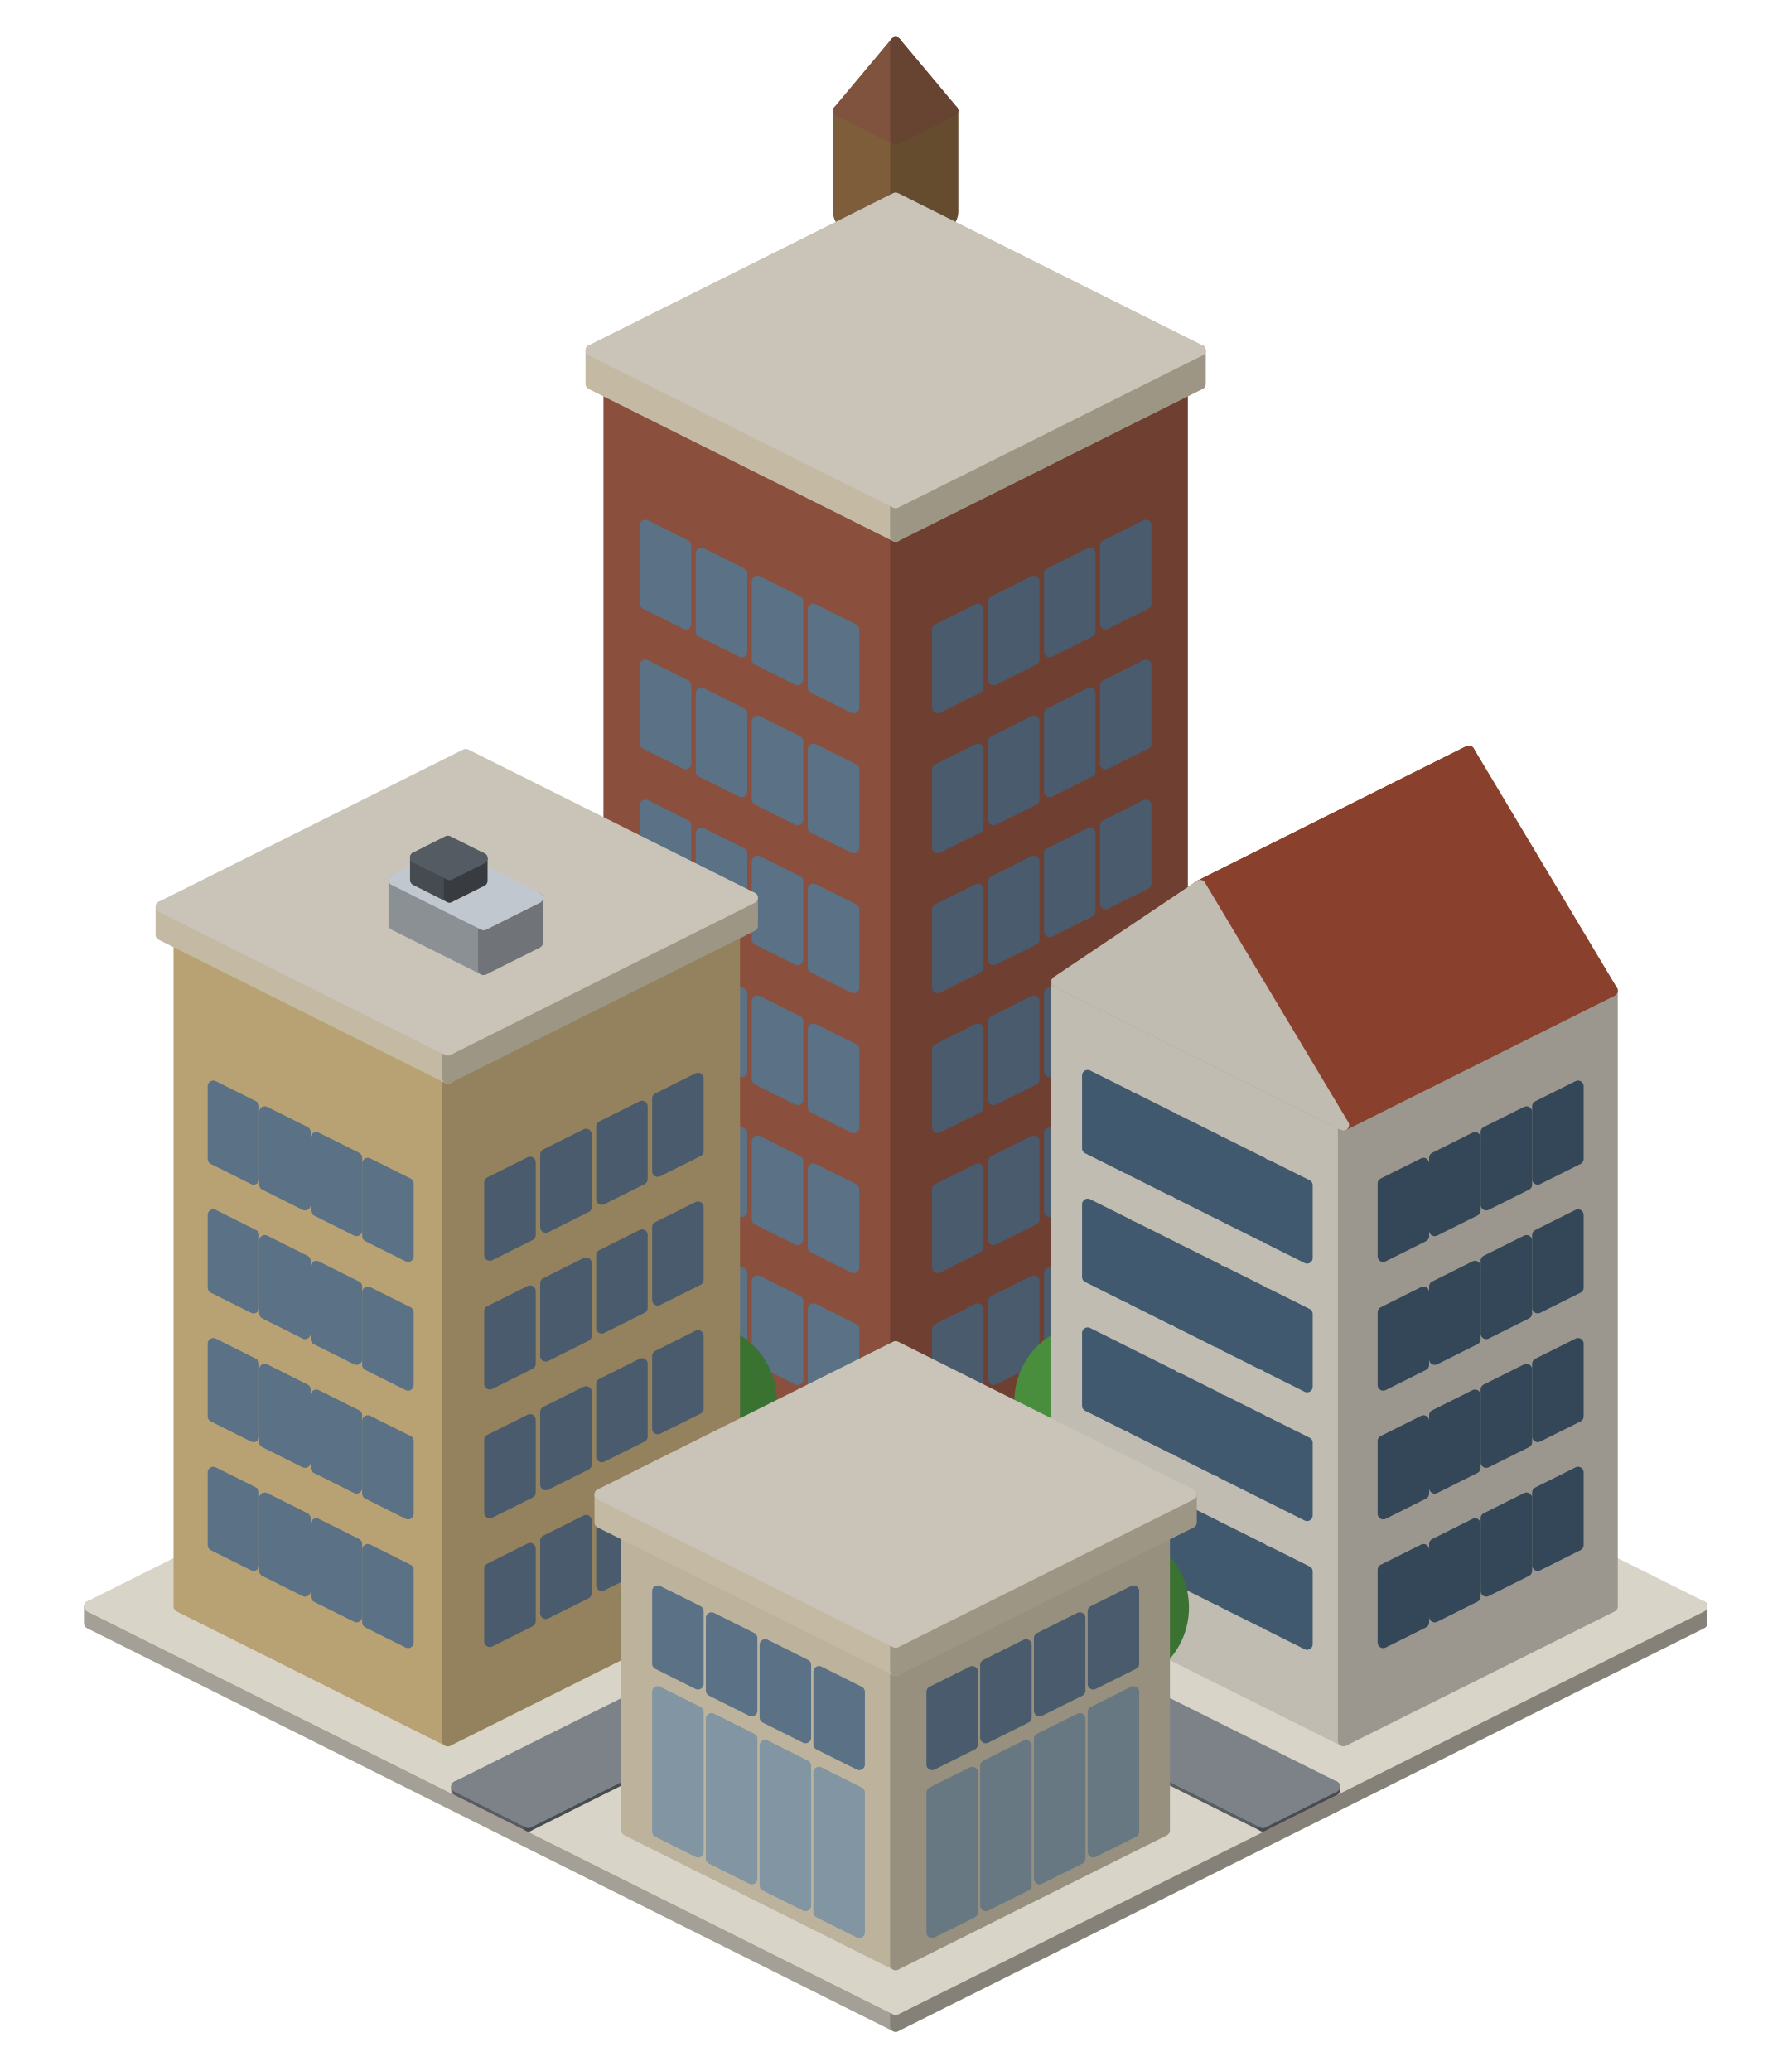
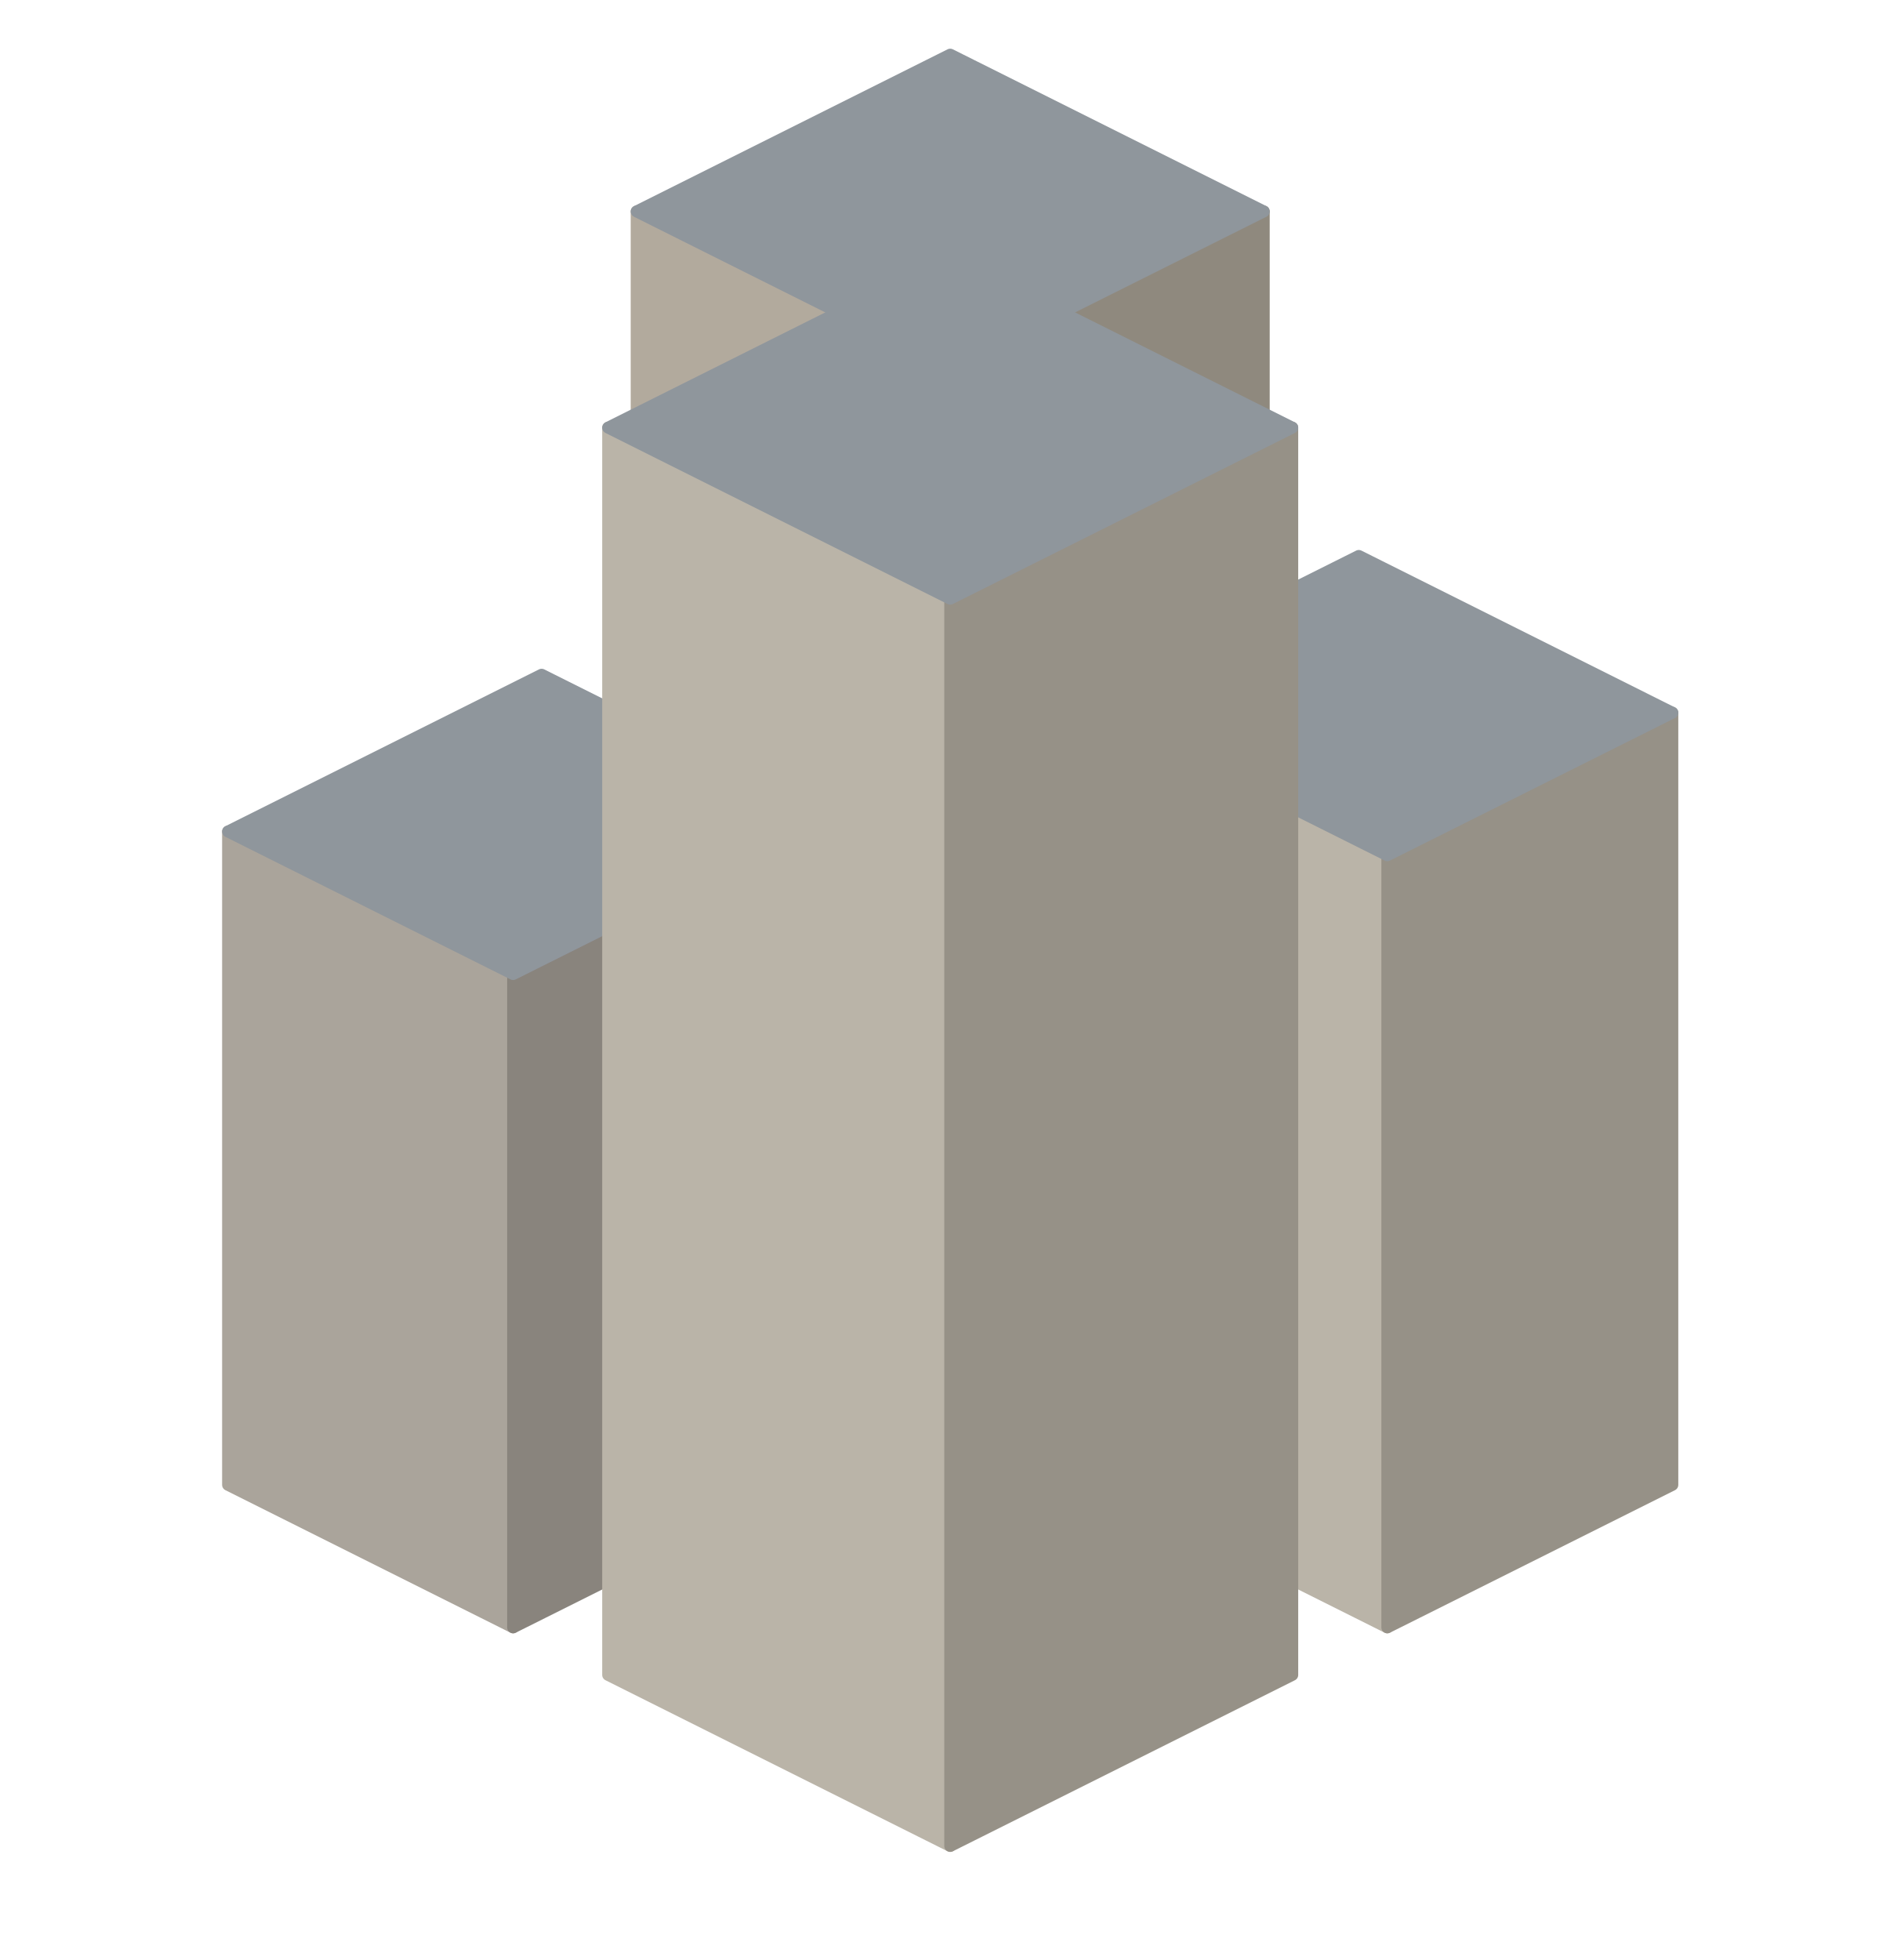
- <svg xmlns="http://www.w3.org/2000/svg" width="64" height="74" viewBox="0 0 64 74">
-   <g transform="translate(0 42)" stroke-linejoin="round" stroke-width="0.4">
-     <polygon points="3.20,16.00 32.00,30.40 32.00,29.80 3.20,15.40" fill="#a5a097" stroke="#a5a097" />
-     <polygon points="60.80,16.00 32.00,30.40 32.00,29.80 60.80,15.40" fill="#858179" stroke="#858179" />
-     <polygon points="32.00,1.00 60.80,15.40 32.00,29.80 3.20,15.40" fill="#d9d4c8" stroke="#d9d4c8" />
-     <polygon points="16.32,21.96 18.88,23.24 18.88,23.12 16.32,21.84" fill="#595d62" stroke="#595d62" />
-     <polygon points="47.68,8.84 18.88,23.24 18.88,23.12 47.68,8.72" fill="#484b4f" stroke="#484b4f" />
-     <polygon points="45.12,7.44 47.68,8.72 18.88,23.12 16.32,21.84" fill="#7d8288" stroke="#7d8288" />
-     <polygon points="16.32,8.84 45.12,23.24 45.12,23.12 16.32,8.72" fill="#595d62" stroke="#595d62" />
-     <polygon points="47.68,21.96 45.12,23.24 45.12,23.12 47.68,21.84" fill="#484b4f" stroke="#484b4f" />
-     <polygon points="18.88,7.44 47.68,21.84 45.12,23.12 16.32,8.72" fill="#7d8288" stroke="#7d8288" />
-     <polygon points="21.76,7.72 32.00,12.84 32.00,-23.16 21.76,-28.28" fill="#8a4f3d" stroke="#8a4f3d" />
-     <polygon points="42.24,7.72 32.00,12.84 32.00,-23.16 42.24,-28.28" fill="#6f3f31" stroke="#6f3f31" />
-     <polygon points="32.00,-33.40 42.24,-28.28 32.00,-23.16 21.76,-28.28" fill="#8f969c" stroke="#8f969c" />
-     <polygon points="30.40,-32.04 32.00,-31.24 32.00,-33.64 30.40,-34.44" fill="#46423f" stroke="#46423f" />
-     <polygon points="33.60,-32.04 32.00,-31.24 32.00,-33.64 33.60,-34.44" fill="#383533" stroke="#383533" />
-     <polygon points="32.00,-35.24 33.60,-34.44 32.00,-33.64 30.40,-34.44" fill="#55514d" stroke="#55514d" />
-     <path d="M 32.00 -33.42 A 2.04 1.02 0 0 1 29.96 -34.44 L 29.96 -38.04 L 32.00 -38.04 Z" fill="#7e5e3a" stroke="#7e5e3a" />
-     <path d="M 32.00 -33.42 A 2.04 1.02 0 0 0 34.04 -34.44 L 34.04 -38.04 L 32.00 -38.04 Z" fill="#664c2f" stroke="#664c2f" />
-     <polygon points="29.96,-38.04 32.00,-40.48 32.00,-37.02" fill="#80533f" stroke="#80533f" />
-     <polygon points="34.04,-38.04 32.00,-40.48 32.00,-37.02" fill="#674332" stroke="#674332" />
-     <polygon points="23.06,4.57 24.50,5.29 24.50,2.49 23.06,1.77" fill="#5b7186" stroke="#5b7186" />
-     <polygon points="23.06,-0.43 24.50,0.29 24.50,-2.51 23.06,-3.23" fill="#5b7186" stroke="#5b7186" />
-     <polygon points="23.06,-5.43 24.50,-4.71 24.50,-7.51 23.06,-8.23" fill="#5b7186" stroke="#5b7186" />
-     <polygon points="23.06,-10.43 24.50,-9.71 24.50,-12.51 23.06,-13.23" fill="#5b7186" stroke="#5b7186" />
-     <polygon points="23.06,-15.43 24.50,-14.71 24.50,-17.51 23.06,-18.23" fill="#5b7186" stroke="#5b7186" />
-     <polygon points="23.06,-20.43 24.50,-19.71 24.50,-22.51 23.06,-23.23" fill="#5b7186" stroke="#5b7186" />
-     <polygon points="40.94,4.57 39.50,5.29 39.50,2.49 40.94,1.77" fill="#495b6c" stroke="#495b6c" />
-     <polygon points="40.94,-0.43 39.50,0.29 39.50,-2.51 40.94,-3.23" fill="#495b6c" stroke="#495b6c" />
-     <polygon points="40.94,-5.43 39.50,-4.71 39.50,-7.51 40.94,-8.23" fill="#495b6c" stroke="#495b6c" />
-     <polygon points="40.94,-10.43 39.50,-9.71 39.50,-12.51 40.94,-13.23" fill="#495b6c" stroke="#495b6c" />
-     <polygon points="40.94,-15.43 39.50,-14.71 39.50,-17.51 40.94,-18.23" fill="#495b6c" stroke="#495b6c" />
-     <polygon points="40.94,-20.43 39.50,-19.71 39.50,-22.51 40.94,-23.23" fill="#495b6c" stroke="#495b6c" />
-     <polygon points="25.06,5.57 26.50,6.29 26.50,3.49 25.06,2.77" fill="#5b7186" stroke="#5b7186" />
-     <polygon points="38.94,5.57 37.50,6.29 37.50,3.49 38.94,2.77" fill="#495b6c" stroke="#495b6c" />
-     <polygon points="25.06,0.57 26.50,1.29 26.50,-1.51 25.06,-2.23" fill="#5b7186" stroke="#5b7186" />
-     <polygon points="38.94,0.57 37.50,1.29 37.50,-1.51 38.94,-2.23" fill="#495b6c" stroke="#495b6c" />
-     <polygon points="25.06,-4.43 26.50,-3.71 26.50,-6.51 25.06,-7.23" fill="#5b7186" stroke="#5b7186" />
-     <polygon points="38.94,-4.43 37.50,-3.71 37.50,-6.51 38.94,-7.23" fill="#495b6c" stroke="#495b6c" />
-     <polygon points="25.06,-9.43 26.50,-8.71 26.50,-11.51 25.06,-12.23" fill="#5b7186" stroke="#5b7186" />
-     <polygon points="38.94,-9.43 37.50,-8.71 37.50,-11.51 38.94,-12.23" fill="#495b6c" stroke="#495b6c" />
-     <polygon points="25.06,-14.43 26.50,-13.71 26.50,-16.51 25.06,-17.23" fill="#5b7186" stroke="#5b7186" />
-     <polygon points="38.94,-14.43 37.50,-13.71 37.50,-16.51 38.94,-17.23" fill="#495b6c" stroke="#495b6c" />
-     <polygon points="25.06,-19.43 26.50,-18.71 26.50,-21.51 25.06,-22.23" fill="#5b7186" stroke="#5b7186" />
-     <polygon points="38.94,-19.43 37.50,-18.71 37.50,-21.51 38.94,-22.23" fill="#495b6c" stroke="#495b6c" />
-     <polygon points="27.06,6.57 28.50,7.29 28.50,4.49 27.06,3.77" fill="#5b7186" stroke="#5b7186" />
-     <polygon points="36.94,6.57 35.50,7.29 35.50,4.49 36.94,3.77" fill="#495b6c" stroke="#495b6c" />
-     <polygon points="27.06,1.57 28.50,2.29 28.50,-0.51 27.06,-1.23" fill="#5b7186" stroke="#5b7186" />
-     <polygon points="36.94,1.57 35.50,2.29 35.50,-0.51 36.94,-1.23" fill="#495b6c" stroke="#495b6c" />
-     <polygon points="27.06,-3.43 28.50,-2.71 28.50,-5.51 27.06,-6.23" fill="#5b7186" stroke="#5b7186" />
-     <polygon points="36.94,-3.43 35.50,-2.71 35.50,-5.51 36.94,-6.23" fill="#495b6c" stroke="#495b6c" />
-     <polygon points="27.06,-8.43 28.50,-7.71 28.50,-10.51 27.06,-11.23" fill="#5b7186" stroke="#5b7186" />
-     <polygon points="36.94,-8.43 35.50,-7.71 35.50,-10.51 36.94,-11.23" fill="#495b6c" stroke="#495b6c" />
-     <polygon points="27.06,-13.43 28.50,-12.71 28.50,-15.51 27.06,-16.23" fill="#5b7186" stroke="#5b7186" />
-     <polygon points="36.94,-13.43 35.50,-12.71 35.50,-15.51 36.94,-16.23" fill="#495b6c" stroke="#495b6c" />
-     <polygon points="27.06,-18.43 28.50,-17.71 28.50,-20.51 27.06,-21.23" fill="#5b7186" stroke="#5b7186" />
-     <polygon points="36.94,-18.43 35.50,-17.71 35.50,-20.51 36.94,-21.23" fill="#495b6c" stroke="#495b6c" />
-     <polygon points="29.06,7.57 30.50,8.29 30.50,5.49 29.06,4.77" fill="#5b7186" stroke="#5b7186" />
-     <polygon points="34.94,7.57 33.50,8.29 33.50,5.49 34.94,4.77" fill="#495b6c" stroke="#495b6c" />
-     <polygon points="29.06,2.57 30.50,3.29 30.50,0.49 29.06,-0.23" fill="#5b7186" stroke="#5b7186" />
-     <polygon points="34.94,2.57 33.50,3.29 33.50,0.49 34.94,-0.23" fill="#495b6c" stroke="#495b6c" />
-     <polygon points="29.06,-2.43 30.50,-1.71 30.50,-4.51 29.06,-5.23" fill="#5b7186" stroke="#5b7186" />
-     <polygon points="34.94,-2.43 33.50,-1.71 33.50,-4.51 34.94,-5.23" fill="#495b6c" stroke="#495b6c" />
-     <polygon points="29.06,-7.43 30.50,-6.71 30.50,-9.51 29.06,-10.23" fill="#5b7186" stroke="#5b7186" />
-     <polygon points="34.94,-7.43 33.50,-6.71 33.50,-9.51 34.94,-10.23" fill="#495b6c" stroke="#495b6c" />
-     <polygon points="29.06,-12.43 30.50,-11.71 30.50,-14.51 29.06,-15.23" fill="#5b7186" stroke="#5b7186" />
-     <polygon points="34.94,-12.43 33.50,-11.71 33.50,-14.51 34.94,-15.23" fill="#495b6c" stroke="#495b6c" />
-     <polygon points="29.06,-17.43 30.50,-16.71 30.50,-19.51 29.06,-20.23" fill="#5b7186" stroke="#5b7186" />
-     <polygon points="34.94,-17.43 33.50,-16.71 33.50,-19.51 34.94,-20.23" fill="#495b6c" stroke="#495b6c" />
-     <polygon points="21.12,-28.28 32.00,-22.84 32.00,-24.04 21.12,-29.48" fill="#c4baa4" stroke="#c4baa4" />
-     <polygon points="42.88,-28.28 32.00,-22.84 32.00,-24.04 42.88,-29.48" fill="#9e9684" stroke="#9e9684" />
-     <polygon points="32.00,-34.92 42.88,-29.48 32.00,-24.04 21.12,-29.48" fill="#c9c3b8" stroke="#c9c3b8" />
-     <path d="M 39.04 12.82 A 0.68 0.34 0 0 1 38.36 12.48 L 38.36 9.68 L 39.04 9.68 Z" fill="#583d23" stroke="#583d23" />
-     <path d="M 39.04 12.82 A 0.68 0.34 0 0 0 39.72 12.48 L 39.72 9.68 L 39.04 9.68 Z" fill="#47311c" stroke="#47311c" />
-     <path d="M 38.36 9.68 A 0.68 0.34 0 1 0 39.72 9.68 A 0.68 0.34 0 1 0 38.36 9.68 Z" fill="#6b4a2b" stroke="#6b4a2b" />
-     <path d="M 24.96 12.82 A 0.68 0.34 0 0 1 24.28 12.48 L 24.28 9.68 L 24.96 9.68 Z" fill="#583d23" stroke="#583d23" />
-     <path d="M 24.96 12.82 A 0.68 0.34 0 0 0 25.64 12.48 L 25.64 9.68 L 24.96 9.68 Z" fill="#47311c" stroke="#47311c" />
-     <path d="M 24.28 9.68 A 0.68 0.34 0 1 0 25.64 9.68 A 0.68 0.34 0 1 0 24.28 9.68 Z" fill="#6b4a2b" stroke="#6b4a2b" />
-     <path d="M 39.04 5.48 A 2.60 2.60 0 0 0 39.04 10.68 Z" fill="#498e3d" stroke="#498e3d" />
-     <path d="M 39.04 5.48 A 2.60 2.60 0 0 1 39.04 10.68 Z" fill="#3a7231" stroke="#3a7231" />
-     <path d="M 24.96 5.48 A 2.60 2.60 0 0 0 24.96 10.68 Z" fill="#498e3d" stroke="#498e3d" />
-     <path d="M 24.96 5.48 A 2.60 2.60 0 0 1 24.96 10.68 Z" fill="#3a7231" stroke="#3a7231" />
-     <polygon points="37.76,15.08 48.00,20.20 48.00,-1.80 37.76,-6.92" fill="#c1bcb1" stroke="#c1bcb1" />
-     <polygon points="57.60,15.40 48.00,20.20 48.00,-1.80 57.60,-6.60" fill="#9b978f" stroke="#9b978f" />
-     <polygon points="47.36,-11.72 57.60,-6.60 48.00,-1.80 37.76,-6.92" fill="#8f969c" stroke="#8f969c" />
-     <polygon points="6.40,15.40 16.00,20.20 16.00,-3.80 6.40,-8.60" fill="#b8a274" stroke="#b8a274" />
-     <polygon points="26.24,15.08 16.00,20.20 16.00,-3.80 26.24,-8.92" fill="#94825e" stroke="#94825e" />
-     <polygon points="16.64,-13.72 26.24,-8.92 16.00,-3.80 6.40,-8.60" fill="#8f969c" stroke="#8f969c" />
-     <polygon points="47.36,-11.72 37.76,-6.92 42.88,-10.36 52.48,-15.16" fill="#aa5036" stroke="#aa5036" />
-     <polygon points="57.60,-6.60 48.00,-1.80 42.88,-10.36 52.48,-15.16" fill="#89402c" stroke="#89402c" />
-     <polygon points="37.76,-6.92 48.00,-1.80 42.88,-10.36" fill="#c1bcb1" stroke="#c1bcb1" />
-     <polygon points="38.86,12.83 40.30,13.55 40.30,10.95 38.86,10.23" fill="#41596e" stroke="#41596e" />
-     <polygon points="38.86,8.23 40.30,8.95 40.30,6.35 38.86,5.63" fill="#41596e" stroke="#41596e" />
-     <polygon points="38.86,3.63 40.30,4.35 40.30,1.75 38.86,1.03" fill="#41596e" stroke="#41596e" />
-     <polygon points="38.86,-0.97 40.30,-0.25 40.30,-2.85 38.86,-3.57" fill="#41596e" stroke="#41596e" />
-     <polygon points="56.38,13.21 54.94,13.93 54.94,11.33 56.38,10.61" fill="#344758" stroke="#344758" />
-     <polygon points="56.38,8.61 54.94,9.33 54.94,6.73 56.38,6.01" fill="#344758" stroke="#344758" />
-     <polygon points="56.38,4.01 54.94,4.73 54.94,2.13 56.38,1.41" fill="#344758" stroke="#344758" />
-     <polygon points="56.38,-0.59 54.94,0.13 54.94,-2.47 56.38,-3.19" fill="#344758" stroke="#344758" />
-     <polygon points="40.46,13.63 41.90,14.35 41.90,11.75 40.46,11.03" fill="#41596e" stroke="#41596e" />
-     <polygon points="40.46,9.03 41.90,9.75 41.90,7.15 40.46,6.43" fill="#41596e" stroke="#41596e" />
-     <polygon points="40.46,4.43 41.90,5.15 41.90,2.55 40.46,1.83" fill="#41596e" stroke="#41596e" />
-     <polygon points="40.46,-0.17 41.90,0.55 41.90,-2.05 40.46,-2.77" fill="#41596e" stroke="#41596e" />
-     <polygon points="54.54,14.13 53.10,14.85 53.10,12.25 54.54,11.53" fill="#344758" stroke="#344758" />
-     <polygon points="54.54,9.53 53.10,10.25 53.10,7.65 54.54,6.93" fill="#344758" stroke="#344758" />
-     <polygon points="54.54,4.93 53.10,5.65 53.10,3.05 54.54,2.33" fill="#344758" stroke="#344758" />
-     <polygon points="54.54,0.33 53.10,1.05 53.10,-1.55 54.54,-2.27" fill="#344758" stroke="#344758" />
-     <polygon points="42.06,14.43 43.50,15.15 43.50,12.55 42.06,11.83" fill="#41596e" stroke="#41596e" />
-     <polygon points="42.06,9.83 43.50,10.55 43.50,7.95 42.06,7.23" fill="#41596e" stroke="#41596e" />
-     <polygon points="42.06,5.23 43.50,5.95 43.50,3.35 42.06,2.63" fill="#41596e" stroke="#41596e" />
-     <polygon points="42.06,0.63 43.50,1.35 43.50,-1.25 42.06,-1.97" fill="#41596e" stroke="#41596e" />
-     <polygon points="52.70,15.05 51.26,15.77 51.26,13.17 52.70,12.45" fill="#344758" stroke="#344758" />
-     <polygon points="52.70,10.45 51.26,11.17 51.26,8.57 52.70,7.85" fill="#344758" stroke="#344758" />
-     <polygon points="52.70,5.85 51.26,6.57 51.26,3.97 52.70,3.25" fill="#344758" stroke="#344758" />
-     <polygon points="52.70,1.25 51.26,1.97 51.26,-0.63 52.70,-1.35" fill="#344758" stroke="#344758" />
-     <polygon points="43.66,15.23 45.10,15.95 45.10,13.35 43.66,12.63" fill="#41596e" stroke="#41596e" />
-     <polygon points="43.66,10.63 45.10,11.35 45.10,8.75 43.66,8.03" fill="#41596e" stroke="#41596e" />
-     <polygon points="43.66,6.03 45.10,6.75 45.10,4.15 43.66,3.43" fill="#41596e" stroke="#41596e" />
-     <polygon points="43.66,1.43 45.10,2.15 45.10,-0.45 43.66,-1.17" fill="#41596e" stroke="#41596e" />
-     <polygon points="50.86,15.97 49.42,16.69 49.42,14.09 50.86,13.37" fill="#344758" stroke="#344758" />
-     <polygon points="50.86,11.37 49.42,12.09 49.42,9.49 50.86,8.77" fill="#344758" stroke="#344758" />
-     <polygon points="50.86,6.77 49.42,7.49 49.42,4.89 50.86,4.17" fill="#344758" stroke="#344758" />
-     <polygon points="50.86,2.17 49.42,2.89 49.42,0.29 50.86,-0.43" fill="#344758" stroke="#344758" />
-     <path d="M 39.68 20.18 A 0.68 0.34 0 0 1 39.00 19.84 L 39.00 17.04 L 39.68 17.04 Z" fill="#583d23" stroke="#583d23" />
-     <path d="M 39.68 20.18 A 0.68 0.34 0 0 0 40.36 19.84 L 40.36 17.04 L 39.68 17.04 Z" fill="#47311c" stroke="#47311c" />
-     <path d="M 39.00 17.04 A 0.68 0.34 0 1 0 40.36 17.04 A 0.68 0.34 0 1 0 39.00 17.04 Z" fill="#6b4a2b" stroke="#6b4a2b" />
-     <path d="M 39.68 12.84 A 2.60 2.60 0 0 0 39.68 18.04 Z" fill="#498e3d" stroke="#498e3d" />
-     <path d="M 39.68 12.84 A 2.60 2.60 0 0 1 39.68 18.04 Z" fill="#3a7231" stroke="#3a7231" />
-     <polygon points="45.26,16.03 46.70,16.75 46.70,14.15 45.26,13.43" fill="#41596e" stroke="#41596e" />
-     <polygon points="45.26,11.43 46.70,12.15 46.70,9.55 45.26,8.83" fill="#41596e" stroke="#41596e" />
-     <polygon points="45.26,6.83 46.70,7.55 46.70,4.95 45.26,4.23" fill="#41596e" stroke="#41596e" />
-     <polygon points="45.26,2.23 46.70,2.95 46.70,0.35 45.26,-0.37" fill="#41596e" stroke="#41596e" />
-     <polygon points="15.49,-13.44 16.70,-12.83 16.70,-13.63 15.49,-14.24" fill="#464b51" stroke="#464b51" />
-     <polygon points="17.86,-13.41 16.70,-12.83 16.70,-13.63 17.86,-14.21" fill="#383c41" stroke="#383c41" />
-     <polygon points="16.64,-14.82 17.86,-14.21 16.70,-13.63 15.49,-14.24" fill="#555b63" stroke="#555b63" />
-     <polygon points="14.72,-11.84 17.92,-10.24 17.92,-11.84 14.72,-13.44" fill="#8b9095" stroke="#8b9095" />
-     <polygon points="19.84,-11.20 17.92,-10.24 17.92,-11.84 19.84,-12.80" fill="#707478" stroke="#707478" />
-     <polygon points="16.64,-14.40 19.84,-12.80 17.92,-11.84 14.72,-13.44" fill="#c0c7ce" stroke="#c0c7ce" />
-     <polygon points="24.94,12.93 23.50,13.65 23.50,11.05 24.94,10.33" fill="#495b6c" stroke="#495b6c" />
-     <polygon points="24.94,8.33 23.50,9.05 23.50,6.45 24.94,5.73" fill="#495b6c" stroke="#495b6c" />
-     <polygon points="24.94,3.73 23.50,4.45 23.50,1.85 24.94,1.13" fill="#495b6c" stroke="#495b6c" />
-     <polygon points="24.94,-0.87 23.50,-0.15 23.50,-2.75 24.94,-3.47" fill="#495b6c" stroke="#495b6c" />
-     <polygon points="7.62,13.21 9.06,13.93 9.06,11.33 7.62,10.61" fill="#5b7186" stroke="#5b7186" />
-     <polygon points="7.62,8.61 9.06,9.33 9.06,6.73 7.62,6.01" fill="#5b7186" stroke="#5b7186" />
-     <polygon points="7.62,4.01 9.06,4.73 9.06,2.13 7.62,1.41" fill="#5b7186" stroke="#5b7186" />
-     <polygon points="7.62,-0.59 9.06,0.13 9.06,-2.47 7.62,-3.19" fill="#5b7186" stroke="#5b7186" />
-     <polygon points="22.94,13.93 21.50,14.65 21.50,12.05 22.94,11.33" fill="#495b6c" stroke="#495b6c" />
-     <polygon points="22.94,9.33 21.50,10.05 21.50,7.45 22.94,6.73" fill="#495b6c" stroke="#495b6c" />
-     <polygon points="22.94,4.73 21.50,5.45 21.50,2.85 22.94,2.13" fill="#495b6c" stroke="#495b6c" />
-     <polygon points="22.94,0.13 21.50,0.85 21.50,-1.75 22.94,-2.47" fill="#495b6c" stroke="#495b6c" />
-     <polygon points="5.76,-8.60 16.00,-3.48 16.00,-4.48 5.76,-9.60" fill="#c4baa4" stroke="#c4baa4" />
-     <polygon points="26.88,-8.92 16.00,-3.48 16.00,-4.48 26.88,-9.92" fill="#9e9684" stroke="#9e9684" />
-     <polygon points="16.64,-15.04 26.88,-9.92 16.00,-4.48 5.76,-9.60" fill="#c9c3b8" stroke="#c9c3b8" />
-     <polygon points="14.08,-8.96 17.28,-7.36 17.28,-8.96 14.08,-10.56" fill="#8b9095" stroke="#8b9095" />
-     <polygon points="19.20,-8.32 17.28,-7.36 17.28,-8.96 19.20,-9.92" fill="#707478" stroke="#707478" />
-     <polygon points="16.00,-11.52 19.20,-9.92 17.28,-8.96 14.08,-10.56" fill="#c0c7ce" stroke="#c0c7ce" />
-     <polygon points="14.85,-10.56 16.06,-9.95 16.06,-10.75 14.85,-11.36" fill="#464b51" stroke="#464b51" />
-     <polygon points="17.22,-10.53 16.06,-9.95 16.06,-10.75 17.22,-11.33" fill="#383c41" stroke="#383c41" />
-     <polygon points="16.00,-11.94 17.22,-11.33 16.06,-10.75 14.85,-11.36" fill="#555b63" stroke="#555b63" />
-     <polygon points="9.46,14.13 10.90,14.85 10.90,12.25 9.46,11.53" fill="#5b7186" stroke="#5b7186" />
-     <polygon points="9.46,9.53 10.90,10.25 10.90,7.65 9.46,6.93" fill="#5b7186" stroke="#5b7186" />
-     <polygon points="9.46,4.93 10.90,5.65 10.90,3.05 9.46,2.33" fill="#5b7186" stroke="#5b7186" />
-     <polygon points="9.46,0.33 10.90,1.05 10.90,-1.55 9.46,-2.27" fill="#5b7186" stroke="#5b7186" />
-     <polygon points="20.94,14.93 19.50,15.65 19.50,13.05 20.94,12.33" fill="#495b6c" stroke="#495b6c" />
-     <polygon points="20.94,10.33 19.50,11.05 19.50,8.45 20.94,7.73" fill="#495b6c" stroke="#495b6c" />
-     <polygon points="20.94,5.73 19.50,6.45 19.50,3.85 20.94,3.13" fill="#495b6c" stroke="#495b6c" />
-     <polygon points="20.94,1.13 19.50,1.85 19.50,-0.75 20.94,-1.47" fill="#495b6c" stroke="#495b6c" />
-     <polygon points="11.30,15.05 12.74,15.77 12.74,13.17 11.30,12.45" fill="#5b7186" stroke="#5b7186" />
-     <polygon points="11.30,10.45 12.74,11.17 12.74,8.57 11.30,7.85" fill="#5b7186" stroke="#5b7186" />
-     <polygon points="11.30,5.85 12.74,6.57 12.74,3.97 11.30,3.25" fill="#5b7186" stroke="#5b7186" />
-     <polygon points="11.30,1.25 12.74,1.97 12.74,-0.63 11.30,-1.35" fill="#5b7186" stroke="#5b7186" />
-     <path d="M 24.96 19.86 A 0.68 0.34 0 0 1 24.28 19.52 L 24.28 16.72 L 24.96 16.72 Z" fill="#583d23" stroke="#583d23" />
-     <path d="M 24.96 19.86 A 0.68 0.34 0 0 0 25.64 19.52 L 25.64 16.72 L 24.96 16.72 Z" fill="#47311c" stroke="#47311c" />
-     <path d="M 24.28 16.72 A 0.68 0.34 0 1 0 25.64 16.72 A 0.68 0.34 0 1 0 24.28 16.72 Z" fill="#6b4a2b" stroke="#6b4a2b" />
-     <path d="M 24.96 12.52 A 2.60 2.60 0 0 0 24.96 17.72 Z" fill="#498e3d" stroke="#498e3d" />
-     <path d="M 24.96 12.52 A 2.60 2.60 0 0 1 24.96 17.72 Z" fill="#3a7231" stroke="#3a7231" />
-     <polygon points="18.94,15.93 17.50,16.65 17.50,14.05 18.94,13.33" fill="#495b6c" stroke="#495b6c" />
-     <polygon points="18.94,11.33 17.50,12.05 17.50,9.45 18.94,8.73" fill="#495b6c" stroke="#495b6c" />
-     <polygon points="18.94,6.73 17.50,7.45 17.50,4.85 18.94,4.13" fill="#495b6c" stroke="#495b6c" />
-     <polygon points="18.94,2.13 17.50,2.85 17.50,0.25 18.94,-0.47" fill="#495b6c" stroke="#495b6c" />
-     <polygon points="13.14,15.97 14.58,16.69 14.58,14.09 13.14,13.37" fill="#5b7186" stroke="#5b7186" />
-     <polygon points="13.14,11.37 14.58,12.09 14.58,9.49 13.14,8.77" fill="#5b7186" stroke="#5b7186" />
-     <polygon points="13.14,6.77 14.58,7.49 14.58,4.89 13.14,4.17" fill="#5b7186" stroke="#5b7186" />
-     <polygon points="13.14,2.17 14.58,2.89 14.58,0.29 13.14,-0.43" fill="#5b7186" stroke="#5b7186" />
-     <polygon points="22.40,23.40 32.00,28.20 32.00,17.20 22.40,12.40" fill="#bdb39d" stroke="#bdb39d" />
-     <polygon points="41.60,23.40 32.00,28.20 32.00,17.20 41.60,12.40" fill="#98907f" stroke="#98907f" />
-     <polygon points="32.00,7.60 41.60,12.40 32.00,17.20 22.40,12.40" fill="#cfc8b8" stroke="#cfc8b8" />
-     <polygon points="30.85,7.88 32.06,8.49 32.06,7.69 30.85,7.08" fill="#464b51" stroke="#464b51" />
-     <polygon points="33.22,7.91 32.06,8.49 32.06,7.69 33.22,7.11" fill="#383c41" stroke="#383c41" />
-     <polygon points="32.00,6.50 33.22,7.11 32.06,7.69 30.85,7.08" fill="#555b63" stroke="#555b63" />
-     <polygon points="30.08,9.48 33.28,11.08 33.28,9.48 30.08,7.88" fill="#8b9095" stroke="#8b9095" />
-     <polygon points="35.20,10.12 33.28,11.08 33.28,9.48 35.20,8.52" fill="#707478" stroke="#707478" />
-     <polygon points="32.00,6.92 35.20,8.52 33.28,9.48 30.08,7.88" fill="#c0c7ce" stroke="#c0c7ce" />
-     <polygon points="23.50,23.45 24.94,24.17 24.94,19.17 23.50,18.45" fill="#8195a3" stroke="#8195a3" />
-     <polygon points="40.50,23.45 39.06,24.17 39.06,19.17 40.50,18.45" fill="#687883" stroke="#687883" />
-     <polygon points="23.50,17.45 24.94,18.17 24.94,15.57 23.50,14.85" fill="#5b7186" stroke="#5b7186" />
-     <polygon points="40.50,17.45 39.06,18.17 39.06,15.57 40.50,14.85" fill="#495b6c" stroke="#495b6c" />
-     <polygon points="25.42,24.41 26.86,25.13 26.86,20.13 25.42,19.41" fill="#8195a3" stroke="#8195a3" />
-     <polygon points="38.58,24.41 37.14,25.13 37.14,20.13 38.58,19.41" fill="#687883" stroke="#687883" />
-     <polygon points="25.42,18.41 26.86,19.13 26.86,16.53 25.42,15.81" fill="#5b7186" stroke="#5b7186" />
-     <polygon points="38.58,18.41 37.14,19.13 37.14,16.53 38.58,15.81" fill="#495b6c" stroke="#495b6c" />
-     <polygon points="27.34,25.37 28.78,26.09 28.78,21.09 27.34,20.37" fill="#8195a3" stroke="#8195a3" />
-     <polygon points="36.66,25.37 35.22,26.09 35.22,21.09 36.66,20.37" fill="#687883" stroke="#687883" />
-     <polygon points="27.34,19.37 28.78,20.09 28.78,17.49 27.34,16.77" fill="#5b7186" stroke="#5b7186" />
-     <polygon points="36.66,19.37 35.22,20.09 35.22,17.49 36.66,16.77" fill="#495b6c" stroke="#495b6c" />
-     <polygon points="29.26,26.33 30.70,27.05 30.70,22.05 29.26,21.33" fill="#8195a3" stroke="#8195a3" />
-     <polygon points="34.74,26.33 33.30,27.05 33.30,22.05 34.74,21.33" fill="#687883" stroke="#687883" />
-     <polygon points="29.26,20.33 30.70,21.05 30.70,18.45 29.26,17.73" fill="#5b7186" stroke="#5b7186" />
-     <polygon points="34.74,20.33 33.30,21.05 33.30,18.45 34.74,17.73" fill="#495b6c" stroke="#495b6c" />
-     <polygon points="21.44,12.40 32.00,17.68 32.00,16.68 21.44,11.40" fill="#c4baa4" stroke="#c4baa4" />
-     <polygon points="42.56,12.40 32.00,17.68 32.00,16.68 42.56,11.40" fill="#9e9684" stroke="#9e9684" />
-     <polygon points="32.00,6.12 42.56,11.40 32.00,16.68 21.44,11.40" fill="#c9c3b8" stroke="#c9c3b8" />
+ <svg xmlns="http://www.w3.org/2000/svg" width="64" height="66" viewBox="0 0 64 66">
+   <g transform="translate(0 34)" stroke-linejoin="round" stroke-width="0.4">
+     <polygon points="21.44,9.12 32.00,14.40 32.00,-21.60 21.44,-26.88" fill="#b2aa9d" stroke="#b2aa9d" />
+     <polygon points="42.56,9.12 32.00,14.40 32.00,-21.60 42.56,-26.88" fill="#8f897e" stroke="#8f897e" />
+     <polygon points="32.00,-32.16 42.56,-26.88 32.00,-21.60 21.44,-26.88" fill="#8f969c" stroke="#8f969c" />
+     <polygon points="36.16,15.52 46.72,20.80 46.72,-5.20 36.16,-10.48" fill="#bab4a8" stroke="#bab4a8" />
+     <polygon points="56.32,16.00 46.72,20.80 46.72,-5.20 56.32,-10.00" fill="#969187" stroke="#969187" />
+     <polygon points="45.76,-15.28 56.32,-10.00 46.72,-5.20 36.16,-10.48" fill="#8f969c" stroke="#8f969c" />
+     <polygon points="7.68,16.00 17.28,20.80 17.28,-1.20 7.68,-6.00" fill="#aaa49b" stroke="#aaa49b" />
+     <polygon points="27.84,15.52 17.28,20.80 17.28,-1.20 27.84,-6.48" fill="#89847d" stroke="#89847d" />
+     <polygon points="18.24,-11.28 27.84,-6.48 17.28,-1.20 7.68,-6.00" fill="#8f969c" stroke="#8f969c" />
+     <polygon points="20.48,22.40 32.00,28.16 32.00,-13.84 20.48,-19.60" fill="#bab4a8" stroke="#bab4a8" />
+     <polygon points="43.52,22.40 32.00,28.16 32.00,-13.84 43.52,-19.60" fill="#969187" stroke="#969187" />
+     <polygon points="32.00,-25.36 43.52,-19.60 32.00,-13.84 20.48,-19.60" fill="#8f969c" stroke="#8f969c" />
  </g>
</svg>
